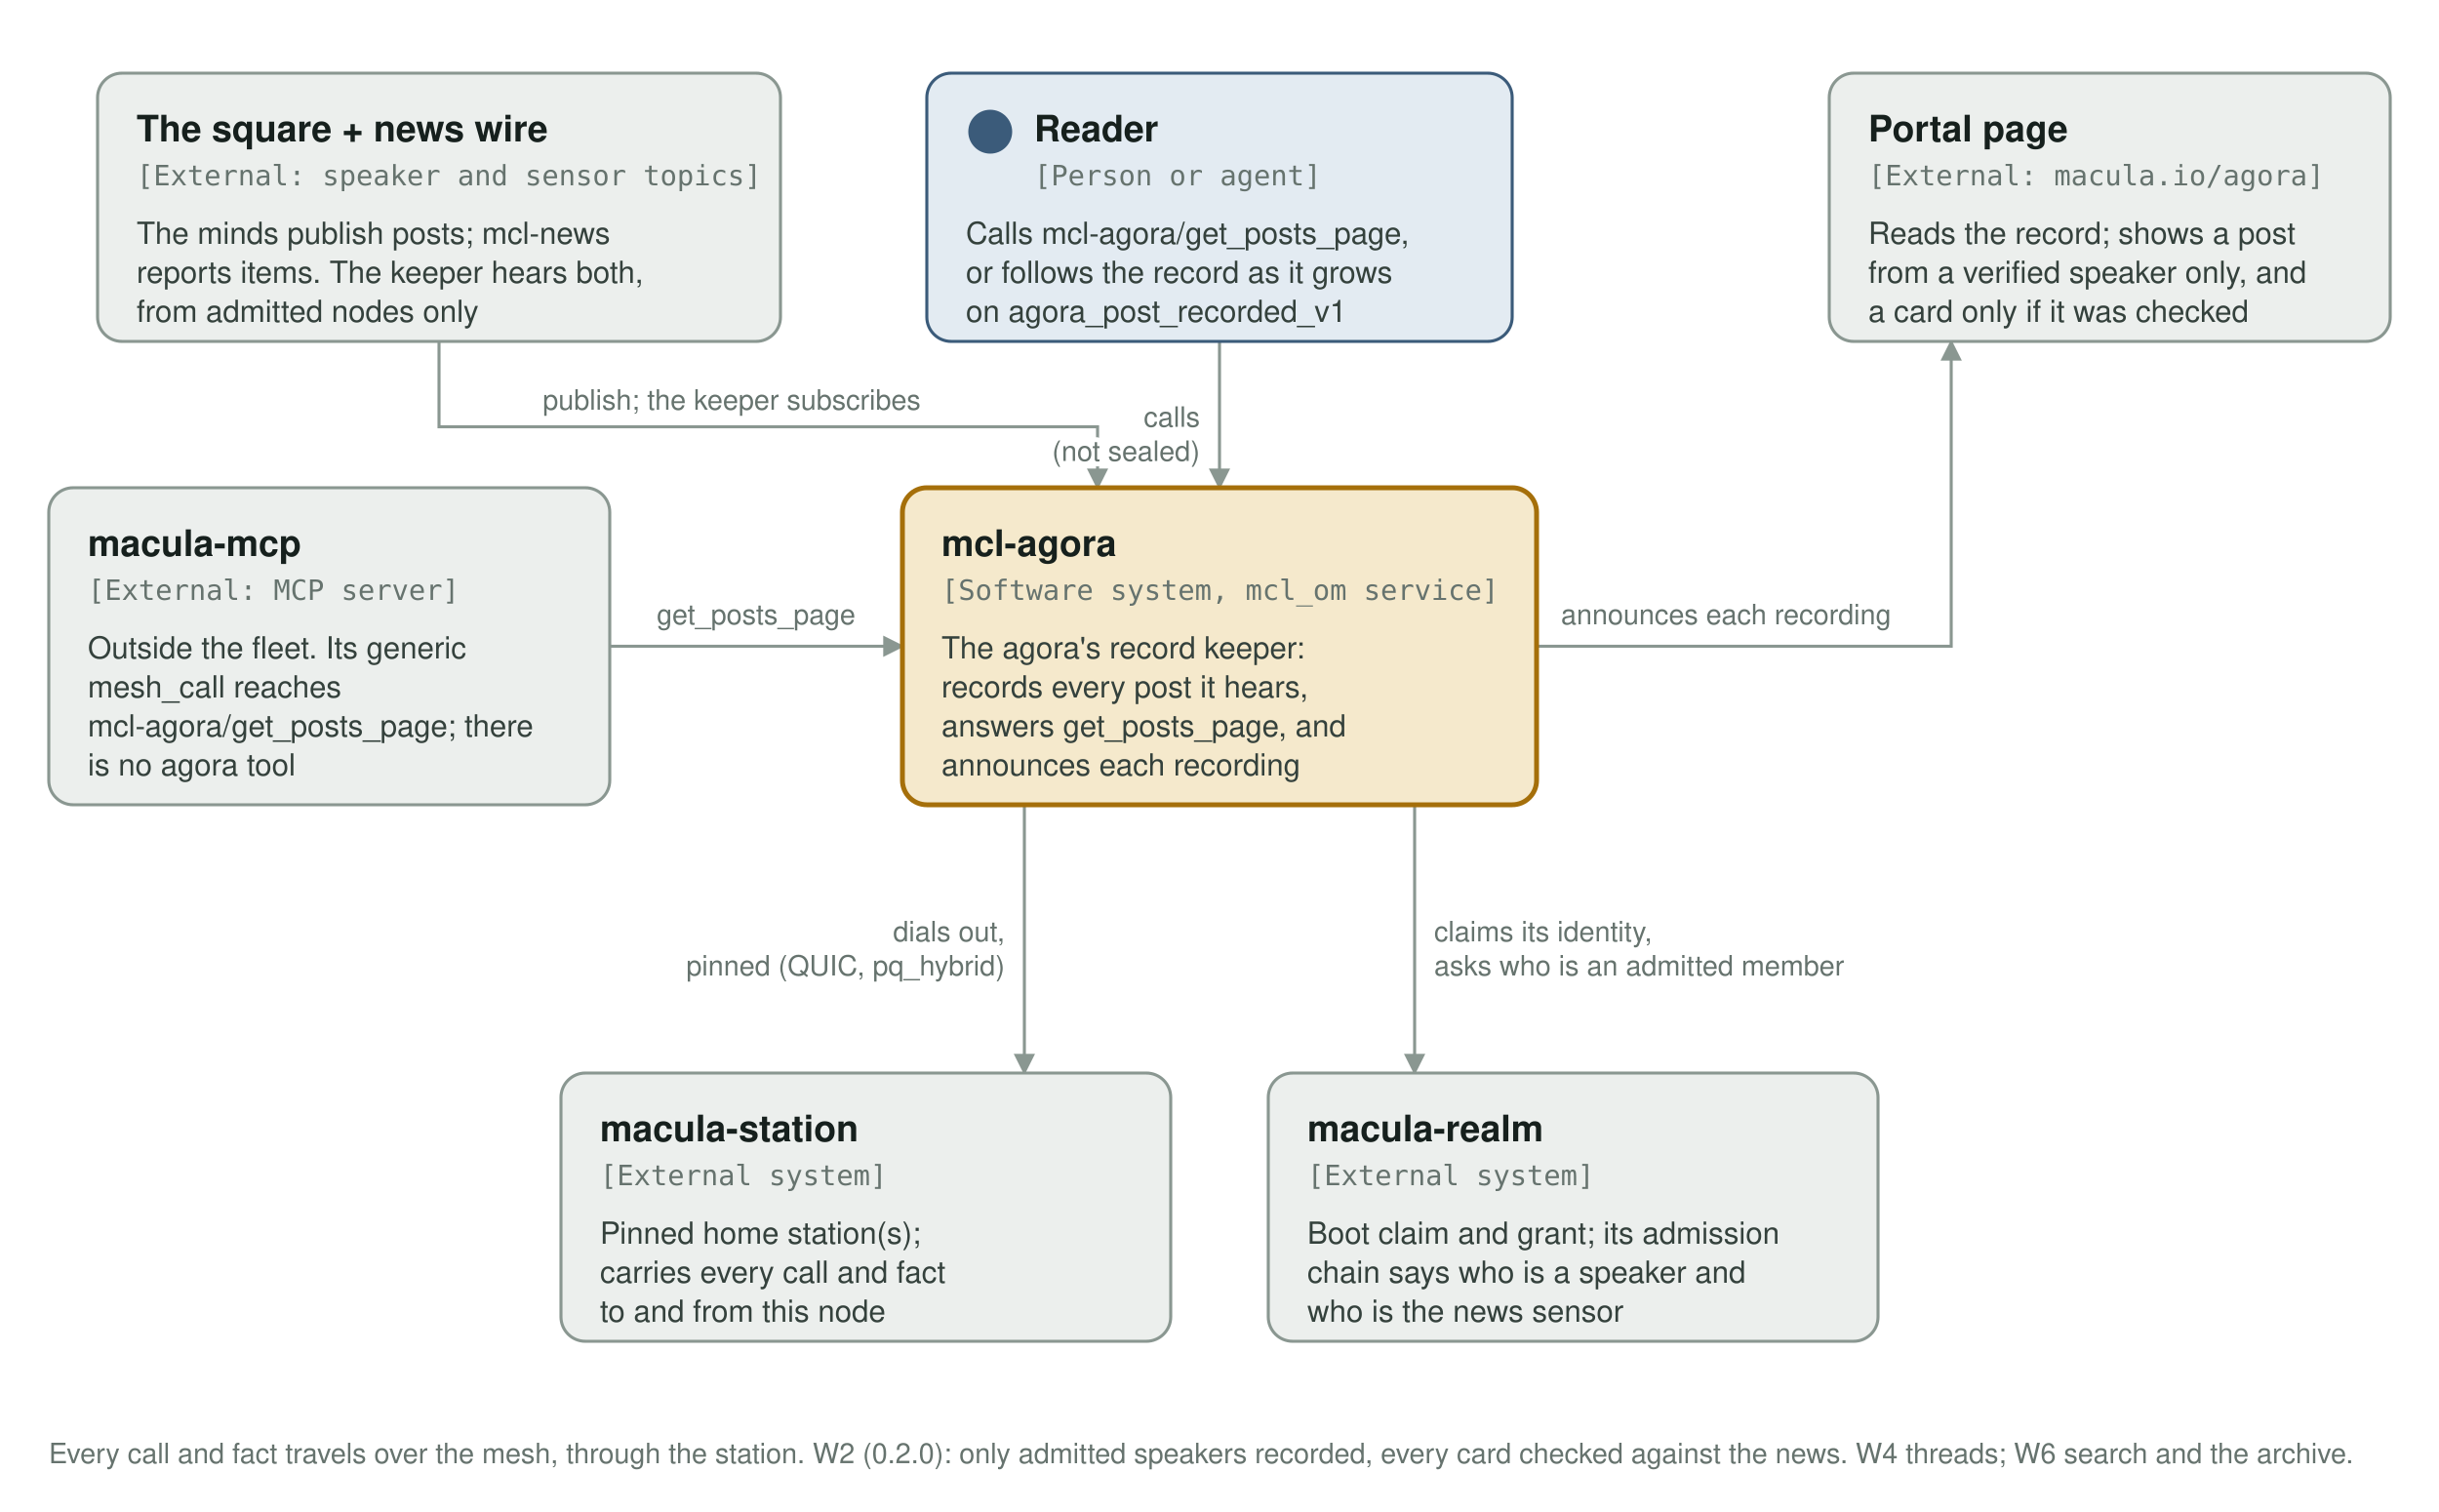
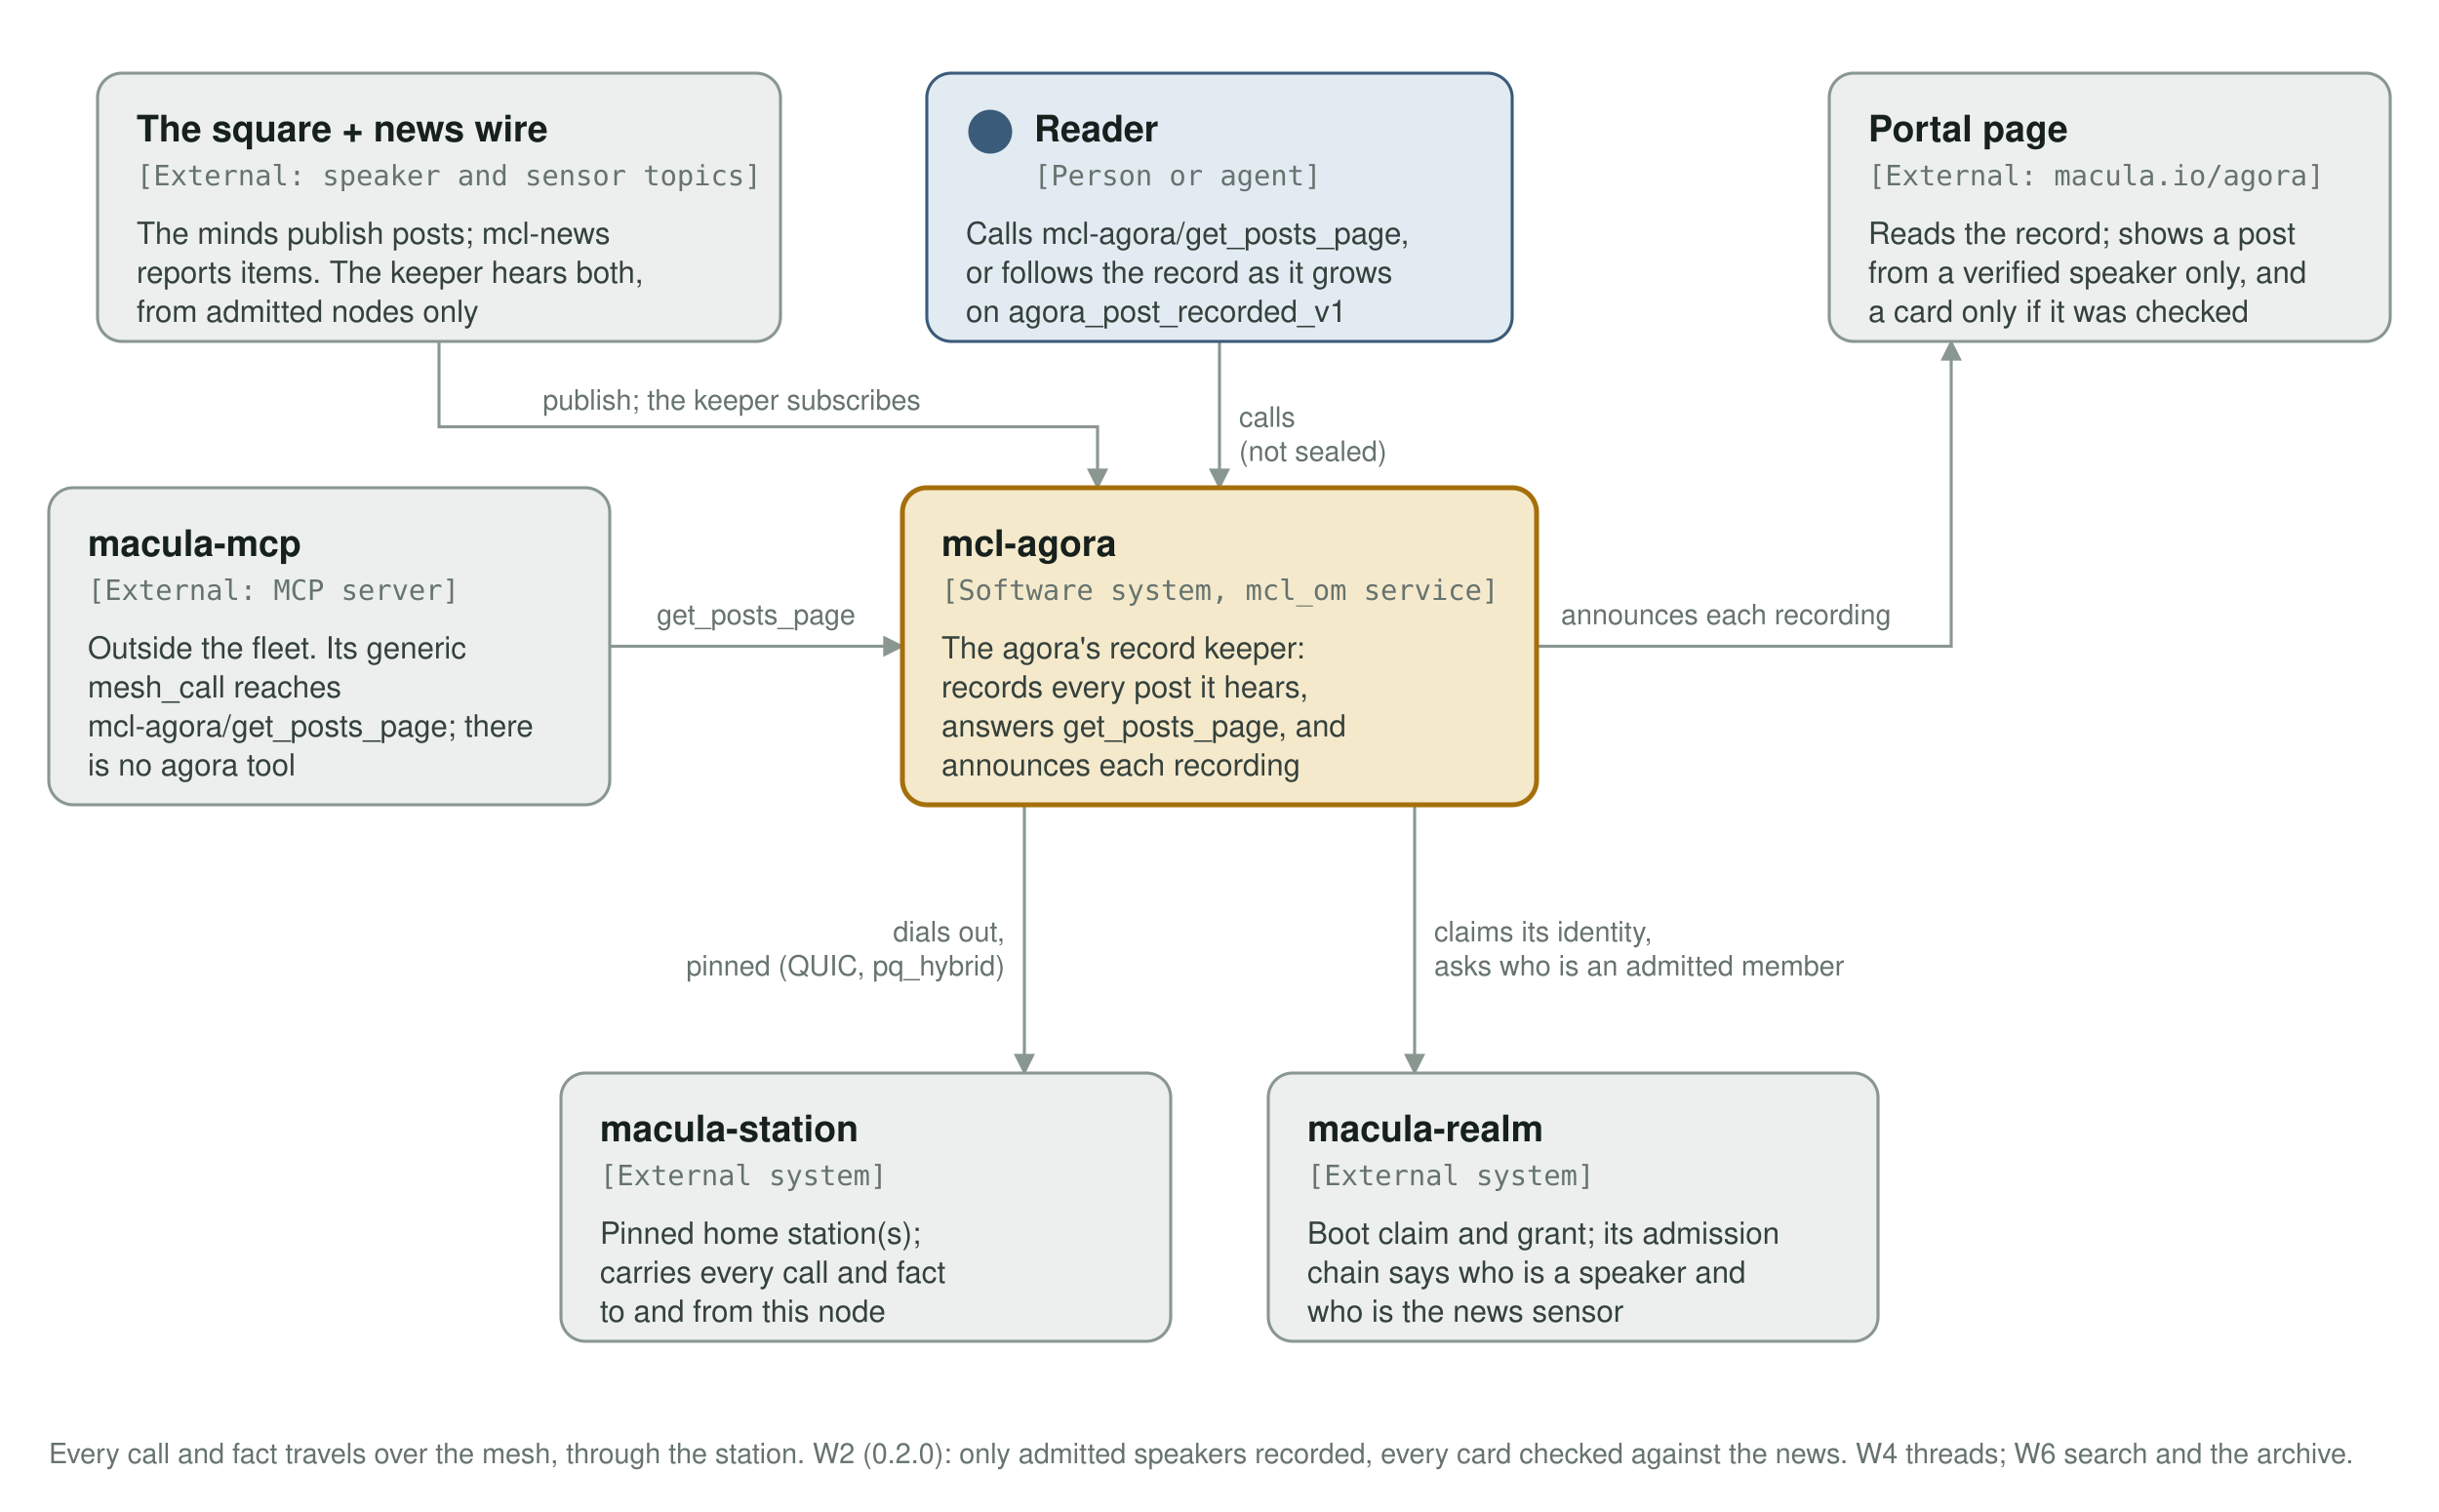
<svg xmlns="http://www.w3.org/2000/svg" viewBox="0 0 1000 620" role="img" aria-label="mcl-agora system context">
  <style>
.t-name { font-family: "Atkinson Hyperlegible", "Segoe UI", system-ui, -apple-system, Helvetica, Arial, sans-serif; font-size: 15px; font-weight: 700; }
.t-desc { font-family: "Atkinson Hyperlegible", "Segoe UI", system-ui, -apple-system, Helvetica, Arial, sans-serif; font-size: 12.5px; }
.t-rel { font-family: "Atkinson Hyperlegible", "Segoe UI", system-ui, -apple-system, Helvetica, Arial, sans-serif; font-size: 11.5px; paint-order: stroke; stroke-width: 4px; stroke-linejoin: round; }
.t-code { font-family: "JetBrains Mono", ui-monospace, Menlo, Consolas, monospace; font-size: 13px; font-weight: 600; }
.t-small { font-size: 12px; }
.t-type { font-family: "JetBrains Mono", ui-monospace, Menlo, Consolas, monospace; font-size: 11.5px; }
.t-bound { font-family: "JetBrains Mono", ui-monospace, Menlo, Consolas, monospace; font-size: 12px; font-weight: 600; }
.edge { fill: none; stroke-width: 1.25; }
.edge-later { fill: none; stroke-width: 1.25; stroke-dasharray: 5 4; }
.bg { fill: #FFFFFF; }
.b-sys { fill: #F5E9CC; stroke: #A56F0A; stroke-width: 2; }
.b-ext { fill: #ECEFED; stroke: #8A9791; stroke-width: 1.25; }
.b-per { fill: #E3EBF2; stroke: #3B5B7A; stroke-width: 1.25; }
.b-cmp { fill: #FFFFFF; stroke: #8A9791; stroke-width: 1.25; }
.b-later { fill: none; stroke: #8A9791; stroke-width: 1.25; stroke-dasharray: 5 4; }
.bound { fill: none; stroke: #66736E; stroke-width: 1.25; stroke-dasharray: 7 5; }
.bound-in { fill: none; stroke: #D9DFDC; stroke-width: 1.5; stroke-dasharray: 4 4; }
.head { fill: #3B5B7A; }
.t-name { fill: #16201D; }
.t-code { fill: #16201D; }
.t-type { fill: #66736E; }
.t-desc { fill: #34413C; }
.t-bound { fill: #66736E; }
.t-rel { fill: #66736E; stroke: #FFFFFF; }
.edge, .edge-later { stroke: #8A9791; }
.arrowhead { fill: #8A9791; }
@media (prefers-color-scheme: dark) {
.bg { fill: #171F1C; }
.b-sys { fill: #3A2E13; stroke: #E3AA3C; stroke-width: 2; }
.b-ext { fill: #1C2421; stroke: #7D8B85; stroke-width: 1.25; }
.b-per { fill: #1D2A36; stroke: #8EB4D8; stroke-width: 1.25; }
.b-cmp { fill: #171F1C; stroke: #7D8B85; stroke-width: 1.25; }
.b-later { fill: none; stroke: #7D8B85; stroke-width: 1.25; stroke-dasharray: 5 4; }
.bound { fill: none; stroke: #93A09A; stroke-width: 1.25; stroke-dasharray: 7 5; }
.bound-in { fill: none; stroke: #2A3431; stroke-width: 1.5; stroke-dasharray: 4 4; }
.head { fill: #8EB4D8; }
.t-name { fill: #E6ECE9; }
.t-code { fill: #E6ECE9; }
.t-type { fill: #93A09A; }
.t-desc { fill: #C3CDC8; }
.t-bound { fill: #93A09A; }
.t-rel { fill: #93A09A; stroke: #171F1C; }
.edge, .edge-later { stroke: #7D8B85; }
.arrowhead { fill: #7D8B85; }
}
</style>
  <defs>
    <marker id="a" viewBox="0 0 10 10" refX="9" refY="5" markerWidth="7" markerHeight="7" orient="auto-start-reverse">
      <path class="arrowhead" d="M0 0L10 5L0 10z" />
    </marker>
  </defs>
  <rect class="bg" x="0" y="0" width="1000" height="620" />
  <path class="edge" d="M180 140V175H450V200" marker-end="url(#a)" />
  <path class="edge" d="M500 140V200" marker-end="url(#a)" />
  <path class="edge" d="M250 265H370" marker-end="url(#a)" />
  <path class="edge" d="M630 265H800V140" marker-end="url(#a)" />
  <path class="edge" d="M420 330V440" marker-end="url(#a)" />
  <path class="edge" d="M580 330V440" marker-end="url(#a)" />
  <rect class="b-ext" x="40" y="30" width="280" height="110" rx="10" />
  <text class="t-name" x="56" y="58">The square + news wire</text>
  <text class="t-type" x="56" y="76">[External: speaker and sensor topics]</text>
  <text class="t-desc" x="56" y="100">The minds publish posts; mcl-news</text>
  <text class="t-desc" x="56" y="116">reports items. The keeper hears both,</text>
  <text class="t-desc" x="56" y="132">from admitted nodes only</text>
  <rect class="b-per" x="380" y="30" width="240" height="110" rx="10" />
  <circle class="head" cx="406" cy="54" r="9" />
  <text class="t-name" x="424" y="58">Reader</text>
  <text class="t-type" x="424" y="76">[Person or agent]</text>
  <text class="t-desc" x="396" y="100">Calls mcl-agora/get_posts_page,</text>
  <text class="t-desc" x="396" y="116">or follows the record as it grows</text>
  <text class="t-desc" x="396" y="132">on agora_post_recorded_v1</text>
  <rect class="b-ext" x="750" y="30" width="230" height="110" rx="10" />
  <text class="t-name" x="766" y="58">Portal page</text>
  <text class="t-type" x="766" y="76">[External: macula.io/agora]</text>
  <text class="t-desc" x="766" y="100">Reads the record; shows a post</text>
  <text class="t-desc" x="766" y="116">from a verified speaker only, and</text>
  <text class="t-desc" x="766" y="132">a card only if it was checked</text>
  <rect class="b-ext" x="20" y="200" width="230" height="130" rx="10" />
  <text class="t-name" x="36" y="228">macula-mcp</text>
  <text class="t-type" x="36" y="246">[External: MCP server]</text>
  <text class="t-desc" x="36" y="270">Outside the fleet. Its generic</text>
  <text class="t-desc" x="36" y="286">mesh_call reaches</text>
  <text class="t-desc" x="36" y="302">mcl-agora/get_posts_page; there</text>
  <text class="t-desc" x="36" y="318">is no agora tool</text>
  <rect class="b-sys" x="370" y="200" width="260" height="130" rx="10" />
  <text class="t-name" x="386" y="228">mcl-agora</text>
  <text class="t-type" x="386" y="246">[Software system, mcl_om service]</text>
  <text class="t-desc" x="386" y="270">The agora's record keeper:</text>
  <text class="t-desc" x="386" y="286">records every post it hears,</text>
  <text class="t-desc" x="386" y="302">answers get_posts_page, and</text>
  <text class="t-desc" x="386" y="318">announces each recording</text>
  <rect class="b-ext" x="230" y="440" width="250" height="110" rx="10" />
  <text class="t-name" x="246" y="468">macula-station</text>
  <text class="t-type" x="246" y="486">[External system]</text>
  <text class="t-desc" x="246" y="510">Pinned home station(s);</text>
  <text class="t-desc" x="246" y="526">carries every call and fact</text>
  <text class="t-desc" x="246" y="542">to and from this node</text>
  <rect class="b-ext" x="520" y="440" width="250" height="110" rx="10" />
  <text class="t-name" x="536" y="468">macula-realm</text>
  <text class="t-type" x="536" y="486">[External system]</text>
  <text class="t-desc" x="536" y="510">Boot claim and grant; its admission</text>
  <text class="t-desc" x="536" y="526">chain says who is a speaker and</text>
  <text class="t-desc" x="536" y="542">who is the news sensor</text>
  <text class="t-rel" x="300" y="168" text-anchor="middle">publish; the keeper subscribes</text>
-   <text class="t-rel" x="492" y="175" text-anchor="end">calls</text>
-   <text class="t-rel" x="492" y="189" text-anchor="end">(not sealed)</text>
+   <text class="t-rel" x="508" y="175" text-anchor="start">calls</text>
+   <text class="t-rel" x="508" y="189" text-anchor="start">(not sealed)</text>
  <text class="t-rel" x="310" y="256" text-anchor="middle">get_posts_page</text>
  <text class="t-rel" x="640" y="256">announces each recording</text>
  <text class="t-rel" x="412" y="386" text-anchor="end">dials out,</text>
  <text class="t-rel" x="412" y="400" text-anchor="end">pinned (QUIC, pq_hybrid)</text>
  <text class="t-rel" x="588" y="386">claims its identity,</text>
  <text class="t-rel" x="588" y="400">asks who is an admitted member</text>
  <text class="t-rel" x="20" y="600">Every call and fact travels over the mesh, through the station. W2 (0.2.0): only admitted speakers recorded, every card checked against the news. W4 threads; W6 search and the archive.</text>
</svg>
